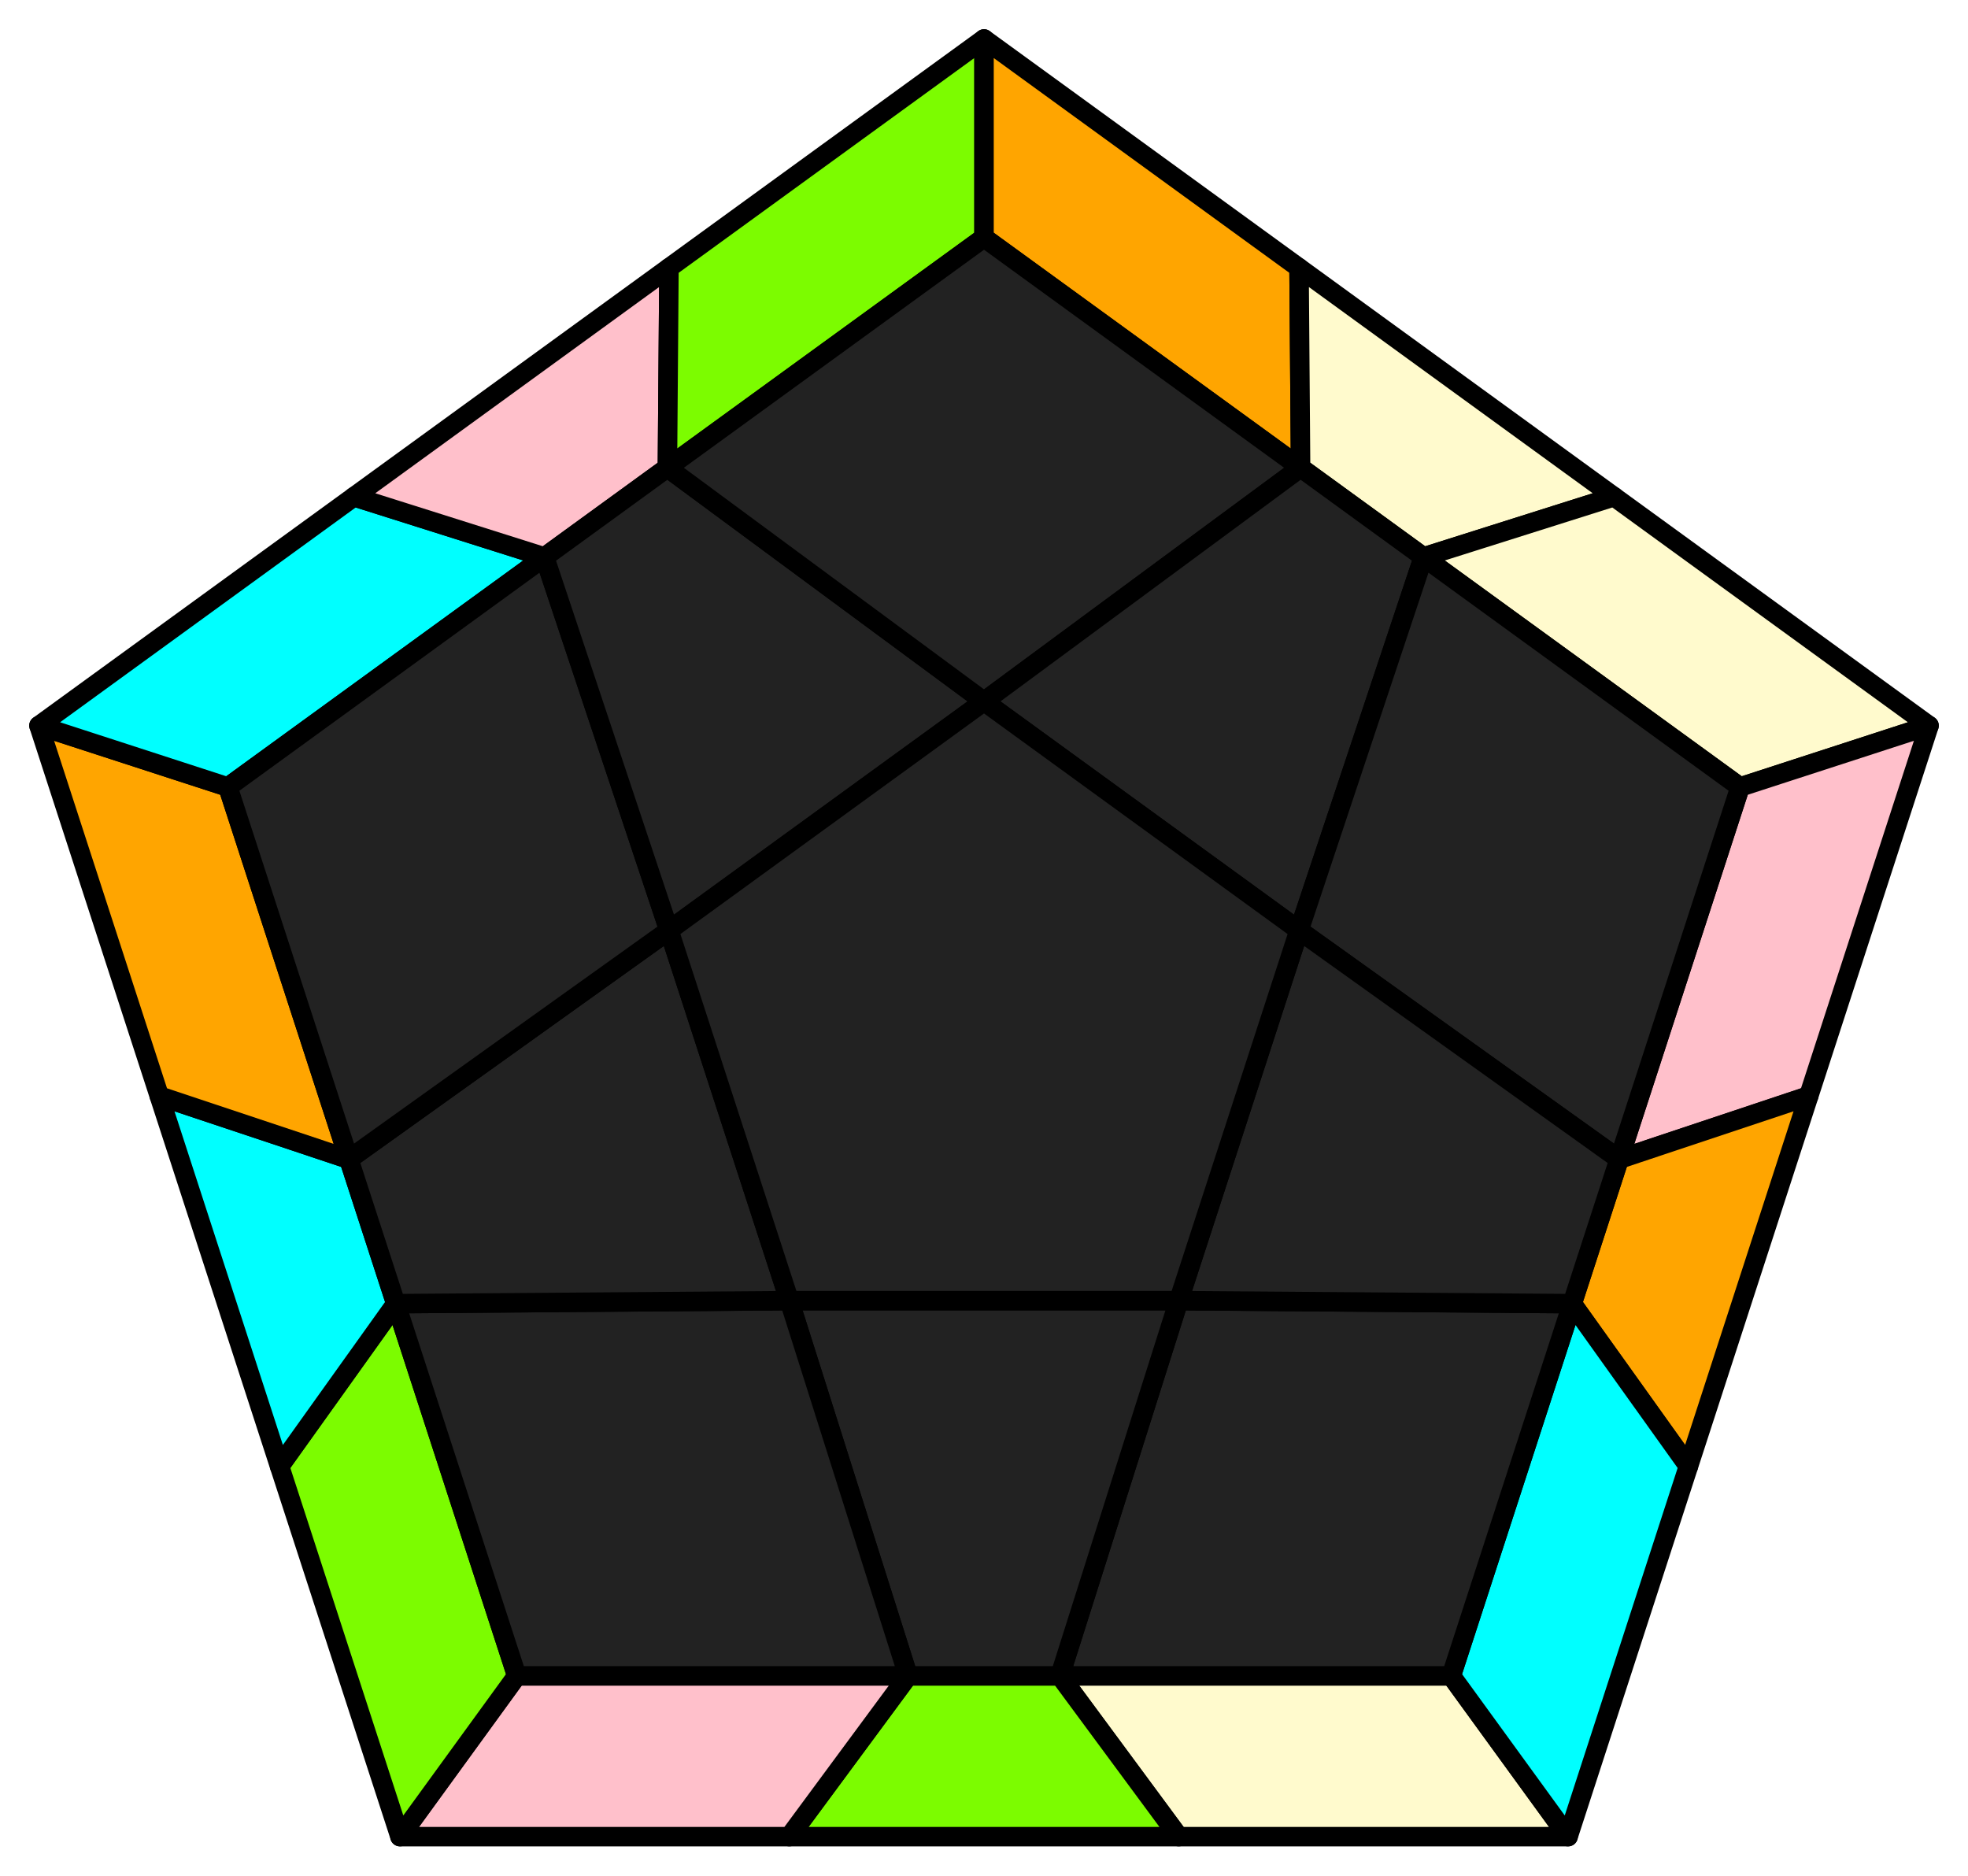
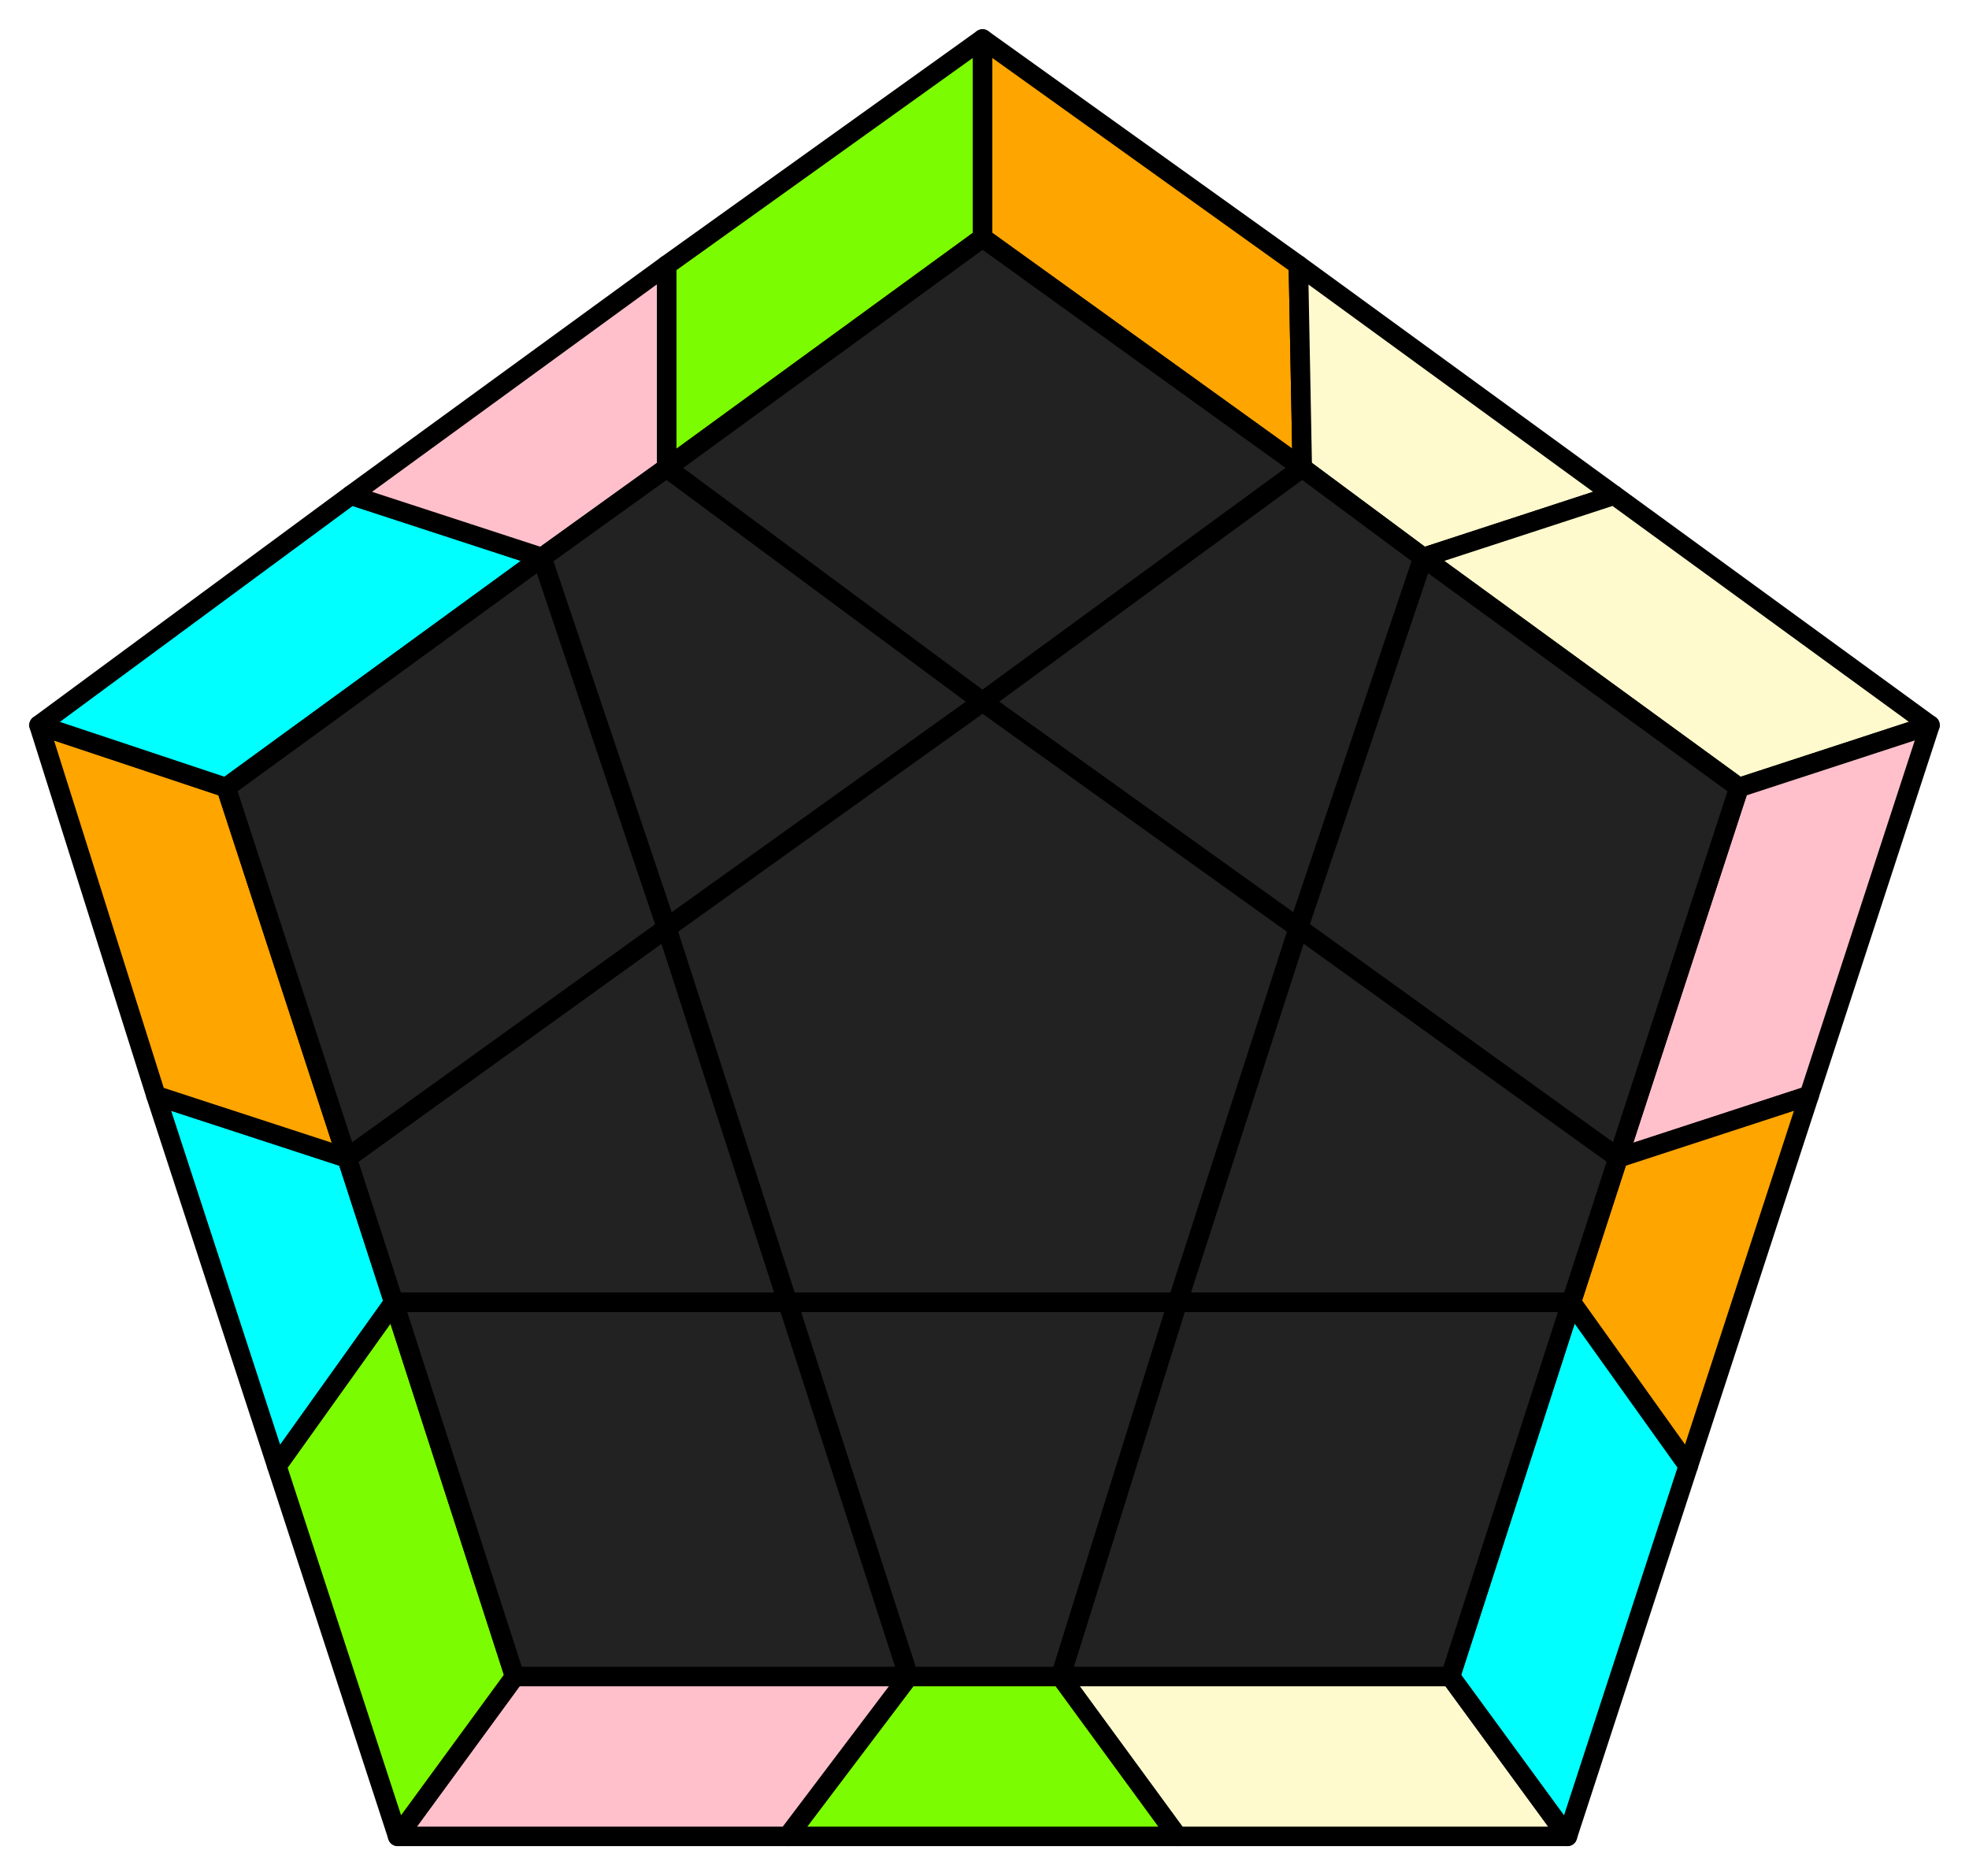
- <svg xmlns="http://www.w3.org/2000/svg" width="50.541" height="48.165">
-   <polygon stroke="black" stroke-width="0.5" points="40.271 47.165 30.271 47.165 27.221 43.036 37.271 43.036" stroke-linejoin="round" fill="#fffacd" />
-   <polygon stroke="black" stroke-width="0.5" points="30.271 47.165 20.271 47.165 23.321 43.036 27.221 43.036" stroke-linejoin="round" fill="#7cfc00" />
-   <polygon stroke="black" stroke-width="0.5" points="20.271 47.165 10.271 47.165 13.271 43.036 23.321 43.036" stroke-linejoin="round" fill="#ffc0cb" />
-   <polygon stroke="black" stroke-width="0.5" points="10.271 47.165 7.18 37.655 10.165 33.478 13.271 43.036" stroke-linejoin="round" fill="#7cfc00" />
-   <polygon stroke="black" stroke-width="0.5" points="7.18 37.655 4.09 28.144 8.96 29.769 10.165 33.478" stroke-linejoin="round" fill="#00ffff" />
-   <polygon stroke="black" stroke-width="0.5" points="4.09 28.144 1.0 18.634 5.854 20.211 8.96 29.769" stroke-linejoin="round" fill="#ffa500" />
-   <polygon stroke="black" stroke-width="0.5" points="1.0 18.634 9.09 12.756 13.985 14.304 5.854 20.211" stroke-linejoin="round" fill="#00ffff" />
-   <polygon stroke="black" stroke-width="0.5" points="9.09 12.756 17.18 6.878 17.14 12.011 13.985 14.304" stroke-linejoin="round" fill="#ffc0cb" />
-   <polygon stroke="black" stroke-width="0.5" points="17.18 6.878 25.271 1.0 25.271 6.104 17.14 12.011" stroke-linejoin="round" fill="#7cfc00" />
-   <polygon stroke="black" stroke-width="0.5" points="25.271 1.0 33.361 6.878 33.401 12.011 25.271 6.104" stroke-linejoin="round" fill="#ffa500" />
-   <polygon stroke="black" stroke-width="0.5" points="33.361 6.878 41.451 12.756 36.556 14.304 33.401 12.011" stroke-linejoin="round" fill="#fffacd" />
-   <polygon stroke="black" stroke-width="0.5" points="41.451 12.756 49.541 18.634 44.687 20.211 36.556 14.304" stroke-linejoin="round" fill="#fffacd" />
-   <polygon stroke="black" stroke-width="0.5" points="49.541 18.634 46.451 28.144 41.581 29.769 44.687 20.211" stroke-linejoin="round" fill="#ffc0cb" />
-   <polygon stroke="black" stroke-width="0.5" points="46.451 28.144 43.361 37.655 40.376 33.478 41.581 29.769" stroke-linejoin="round" fill="#ffa500" />
-   <polygon stroke="black" stroke-width="0.5" points="43.361 37.655 40.271 47.165 37.271 43.036 40.376 33.478" stroke-linejoin="round" fill="#00ffff" />
-   <polygon stroke="black" stroke-width="0.5" points="37.271 43.036 27.221 43.036 30.271 33.401 40.376 33.478" stroke-linejoin="round" fill="#222" />
-   <polygon stroke="black" stroke-width="0.5" points="27.221 43.036 23.321 43.036 20.271 33.401 30.271 33.401" stroke-linejoin="round" fill="#222" />
-   <polygon stroke="black" stroke-width="0.5" points="13.271 43.036 10.165 33.478 20.271 33.401 23.321 43.036" stroke-linejoin="round" fill="#222" />
-   <polygon stroke="black" stroke-width="0.5" points="10.165 33.478 8.96 29.769 17.18 23.891 20.271 33.401" stroke-linejoin="round" fill="#222" />
-   <polygon stroke="black" stroke-width="0.5" points="5.854 20.211 13.985 14.304 17.18 23.891 8.96 29.769" stroke-linejoin="round" fill="#222" />
-   <polygon stroke="black" stroke-width="0.5" points="13.985 14.304 17.14 12.011 25.271 18.013 17.18 23.891" stroke-linejoin="round" fill="#222" />
-   <polygon stroke="black" stroke-width="0.5" points="25.271 6.104 33.401 12.011 25.271 18.013 17.14 12.011" stroke-linejoin="round" fill="#222" />
-   <polygon stroke="black" stroke-width="0.5" points="33.401 12.011 36.556 14.304 33.361 23.891 25.271 18.013" stroke-linejoin="round" fill="#222" />
-   <polygon stroke="black" stroke-width="0.5" points="44.687 20.211 41.581 29.769 33.361 23.891 36.556 14.304" stroke-linejoin="round" fill="#222" />
-   <polygon stroke="black" stroke-width="0.5" points="41.581 29.769 40.376 33.478 30.271 33.401 33.361 23.891" stroke-linejoin="round" fill="#222" />
-   <polygon stroke="black" stroke-width="0.5" points="30.271 33.401 20.271 33.401 17.18 23.891 25.271 18.013 33.361 23.891" stroke-linejoin="round" fill="#222" />
+ <svg xmlns="http://www.w3.org/2000/svg" id="47" width="505" height="481">
+   <style>
+ polygon { stroke: black; stroke-width: 5px; stroke-linejoin: round;}
+ .green {fill: #7cfc00;}
+ .orange {fill: #ffa500;}
+ .blue {fill: #00ffff;}
+ .beige {fill: #fffacd;}
+ .pink {fill: #ffc0cb;}
+ .grey {fill: #222;}
+ </style>
+   <polygon class="beige" points="402 471 302 471 272 430 372 430" />
+   <polygon class="green" points="302 471 202 471 233 430 272 430" />
+   <polygon class="pink" points="202 471 102 471 132 430 233 430" />
+   <polygon class="green" points="102 471 71 376 101 334 132 430" />
+   <polygon class="blue" points="71 376 40 281 89 297 101 334" />
+   <polygon class="orange" points="40 281 10 186 58 202 89 297" />
+   <polygon class="blue" points="10 186 90 127 139 143 58 202" />
+   <polygon class="pink" points="90 127 171 68 171 120 139 143" />
+   <polygon class="green" points="171 68 252 10 252 61 171 120" />
+   <polygon class="orange" points="252 10 333 68 334 120 252 61" />
+   <polygon class="beige" points="333 68 414 127 365 143 334 120" />
+   <polygon class="beige" points="414 127 495 186 446 202 365 143" />
+   <polygon class="pink" points="495 186 464 281 415 297 446 202" />
+   <polygon class="orange" points="464 281 433 376 403 334 415 297" />
+   <polygon class="blue" points="433 376 402 471 372 430 403 334" />
+   <polygon class="grey" points="372 430 272 430 302 334 403 334" />
+   <polygon class="grey" points="272 430 233 430 202 334 302 334" />
+   <polygon class="grey" points="132 430 101 334 202 334 233 430" />
+   <polygon class="grey" points="101 334 89 297 171 238 202 334" />
+   <polygon class="grey" points="58 202 139 143 171 238 89 297" />
+   <polygon class="grey" points="139 143 171 120 252 180 171 238" />
+   <polygon class="grey" points="252 61 334 120 252 180 171 120" />
+   <polygon class="grey" points="334 120 365 143 333 238 252 180" />
+   <polygon class="grey" points="446 202 415 297 333 238 365 143" />
+   <polygon class="grey" points="415 297 403 334 302 334 333 238" />
+   <polygon class="grey" points="302 334 202 334 171 238 252 180 333 238" />
</svg>
